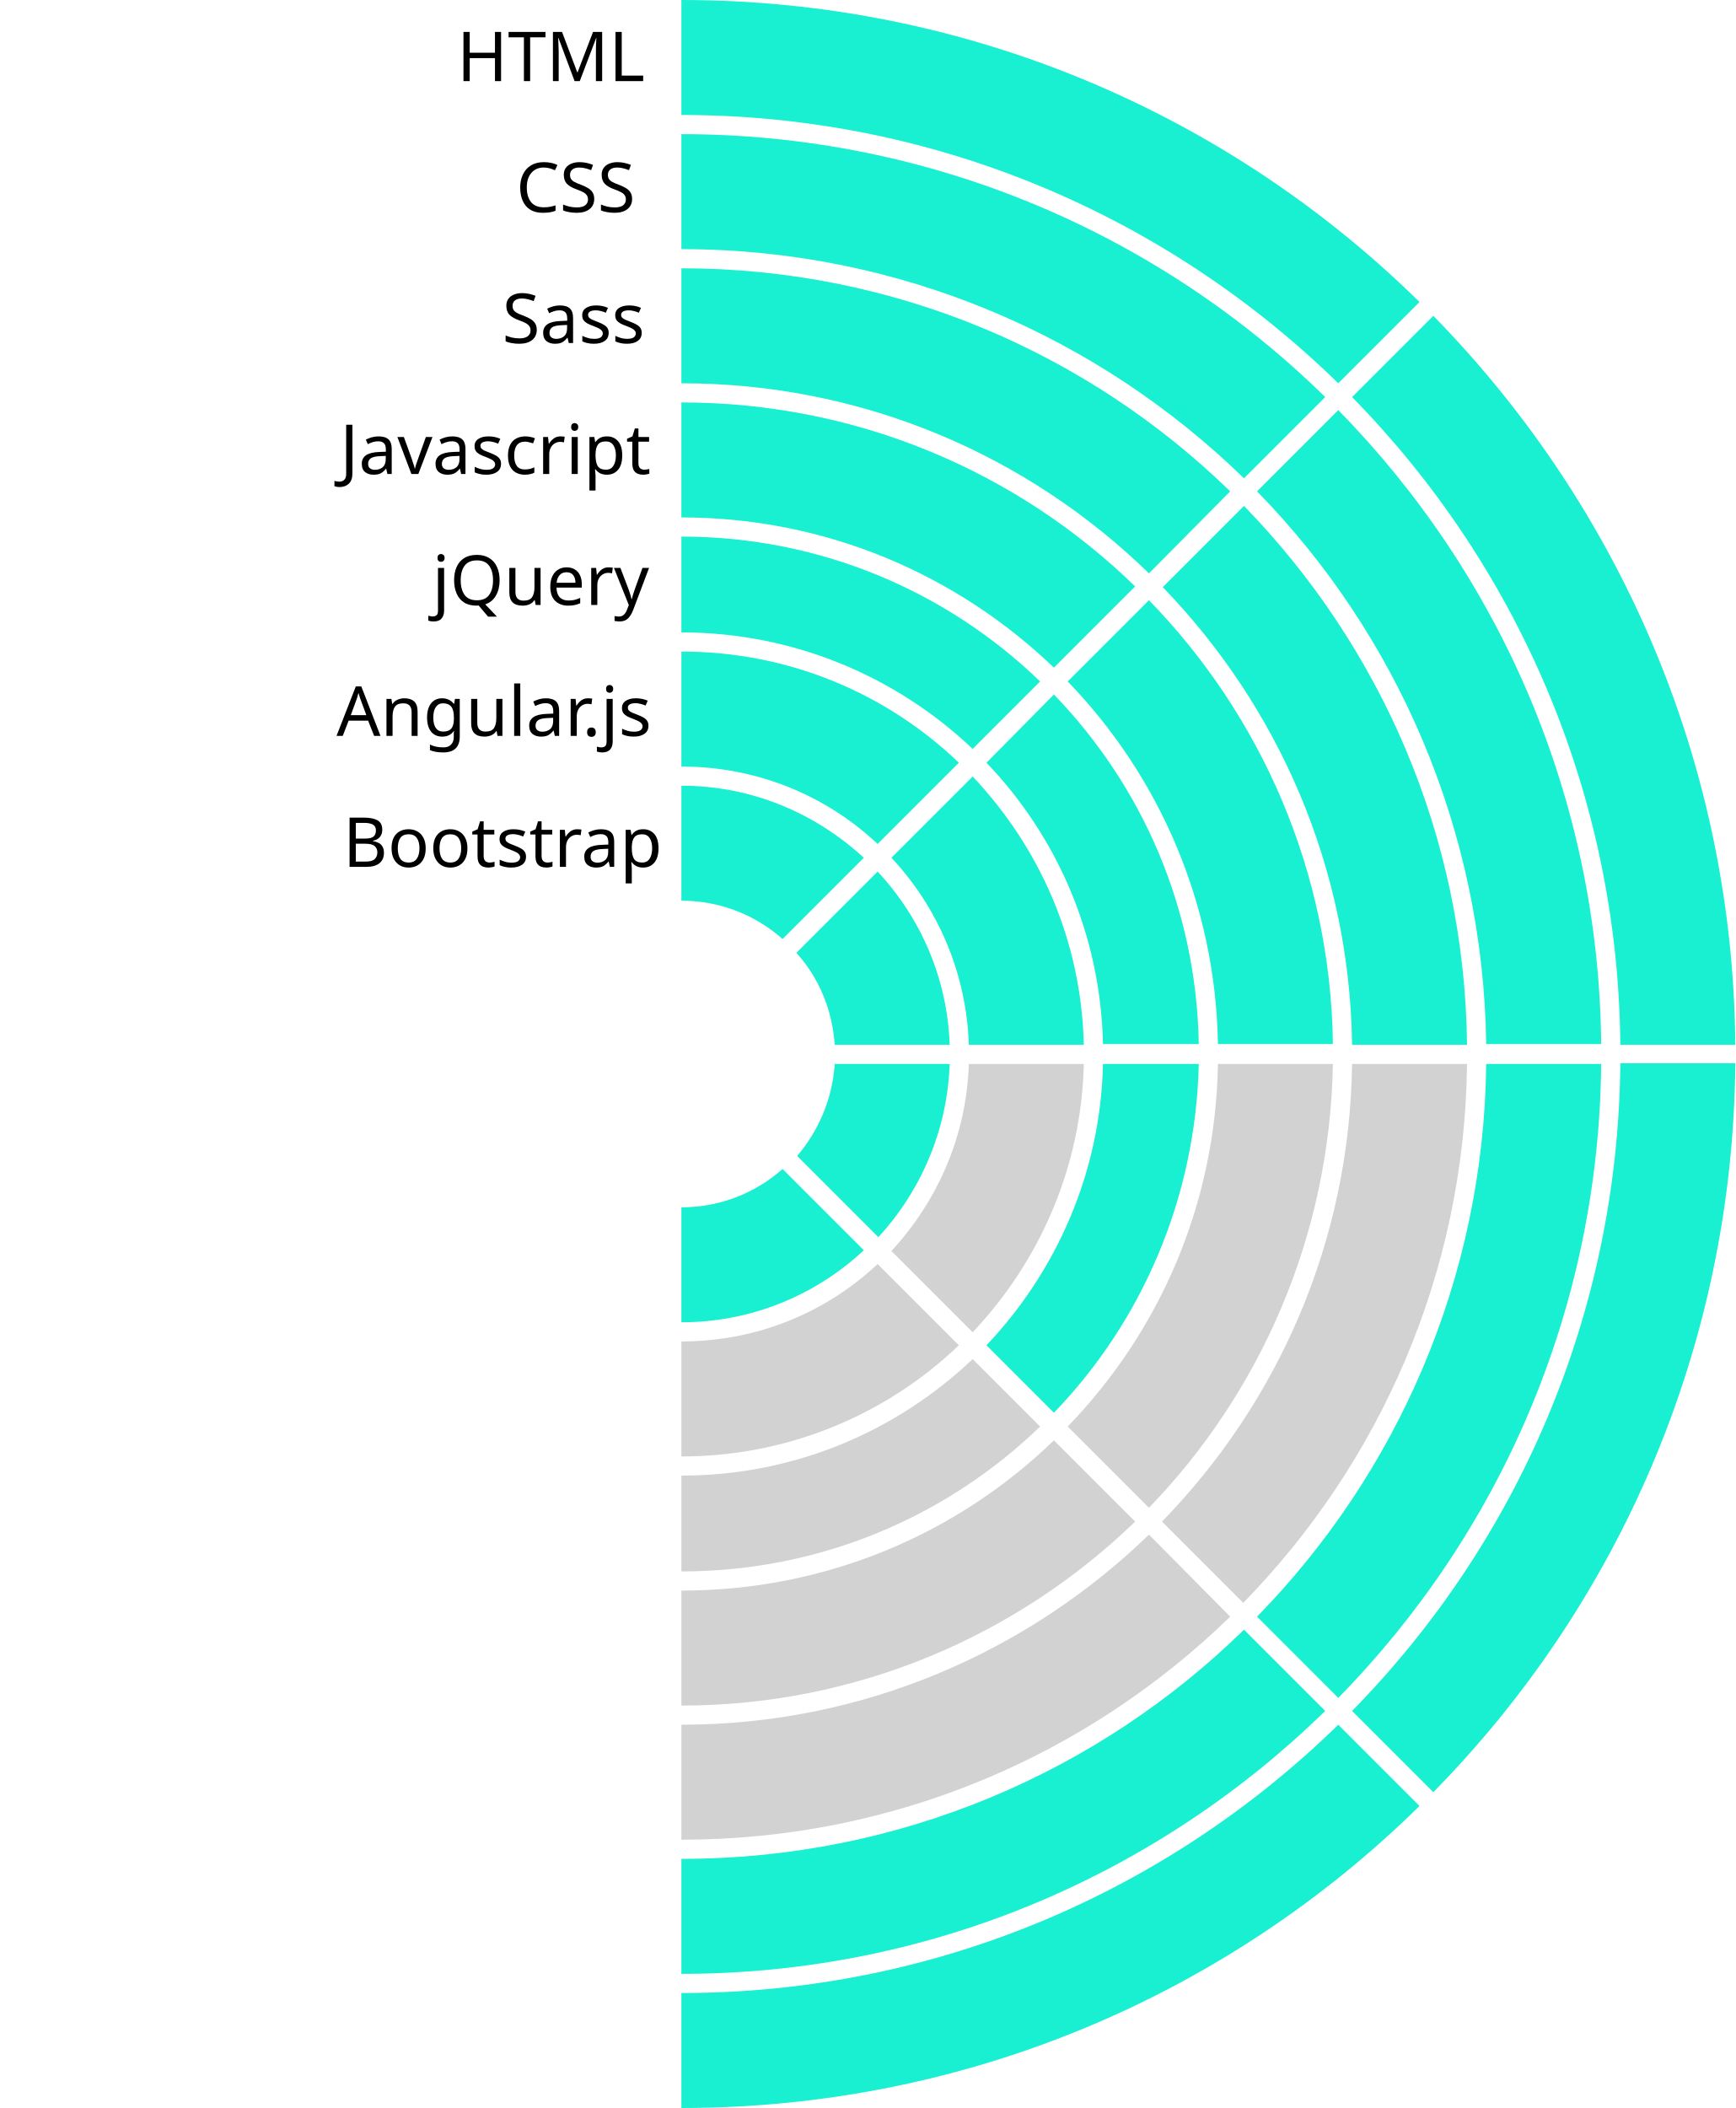
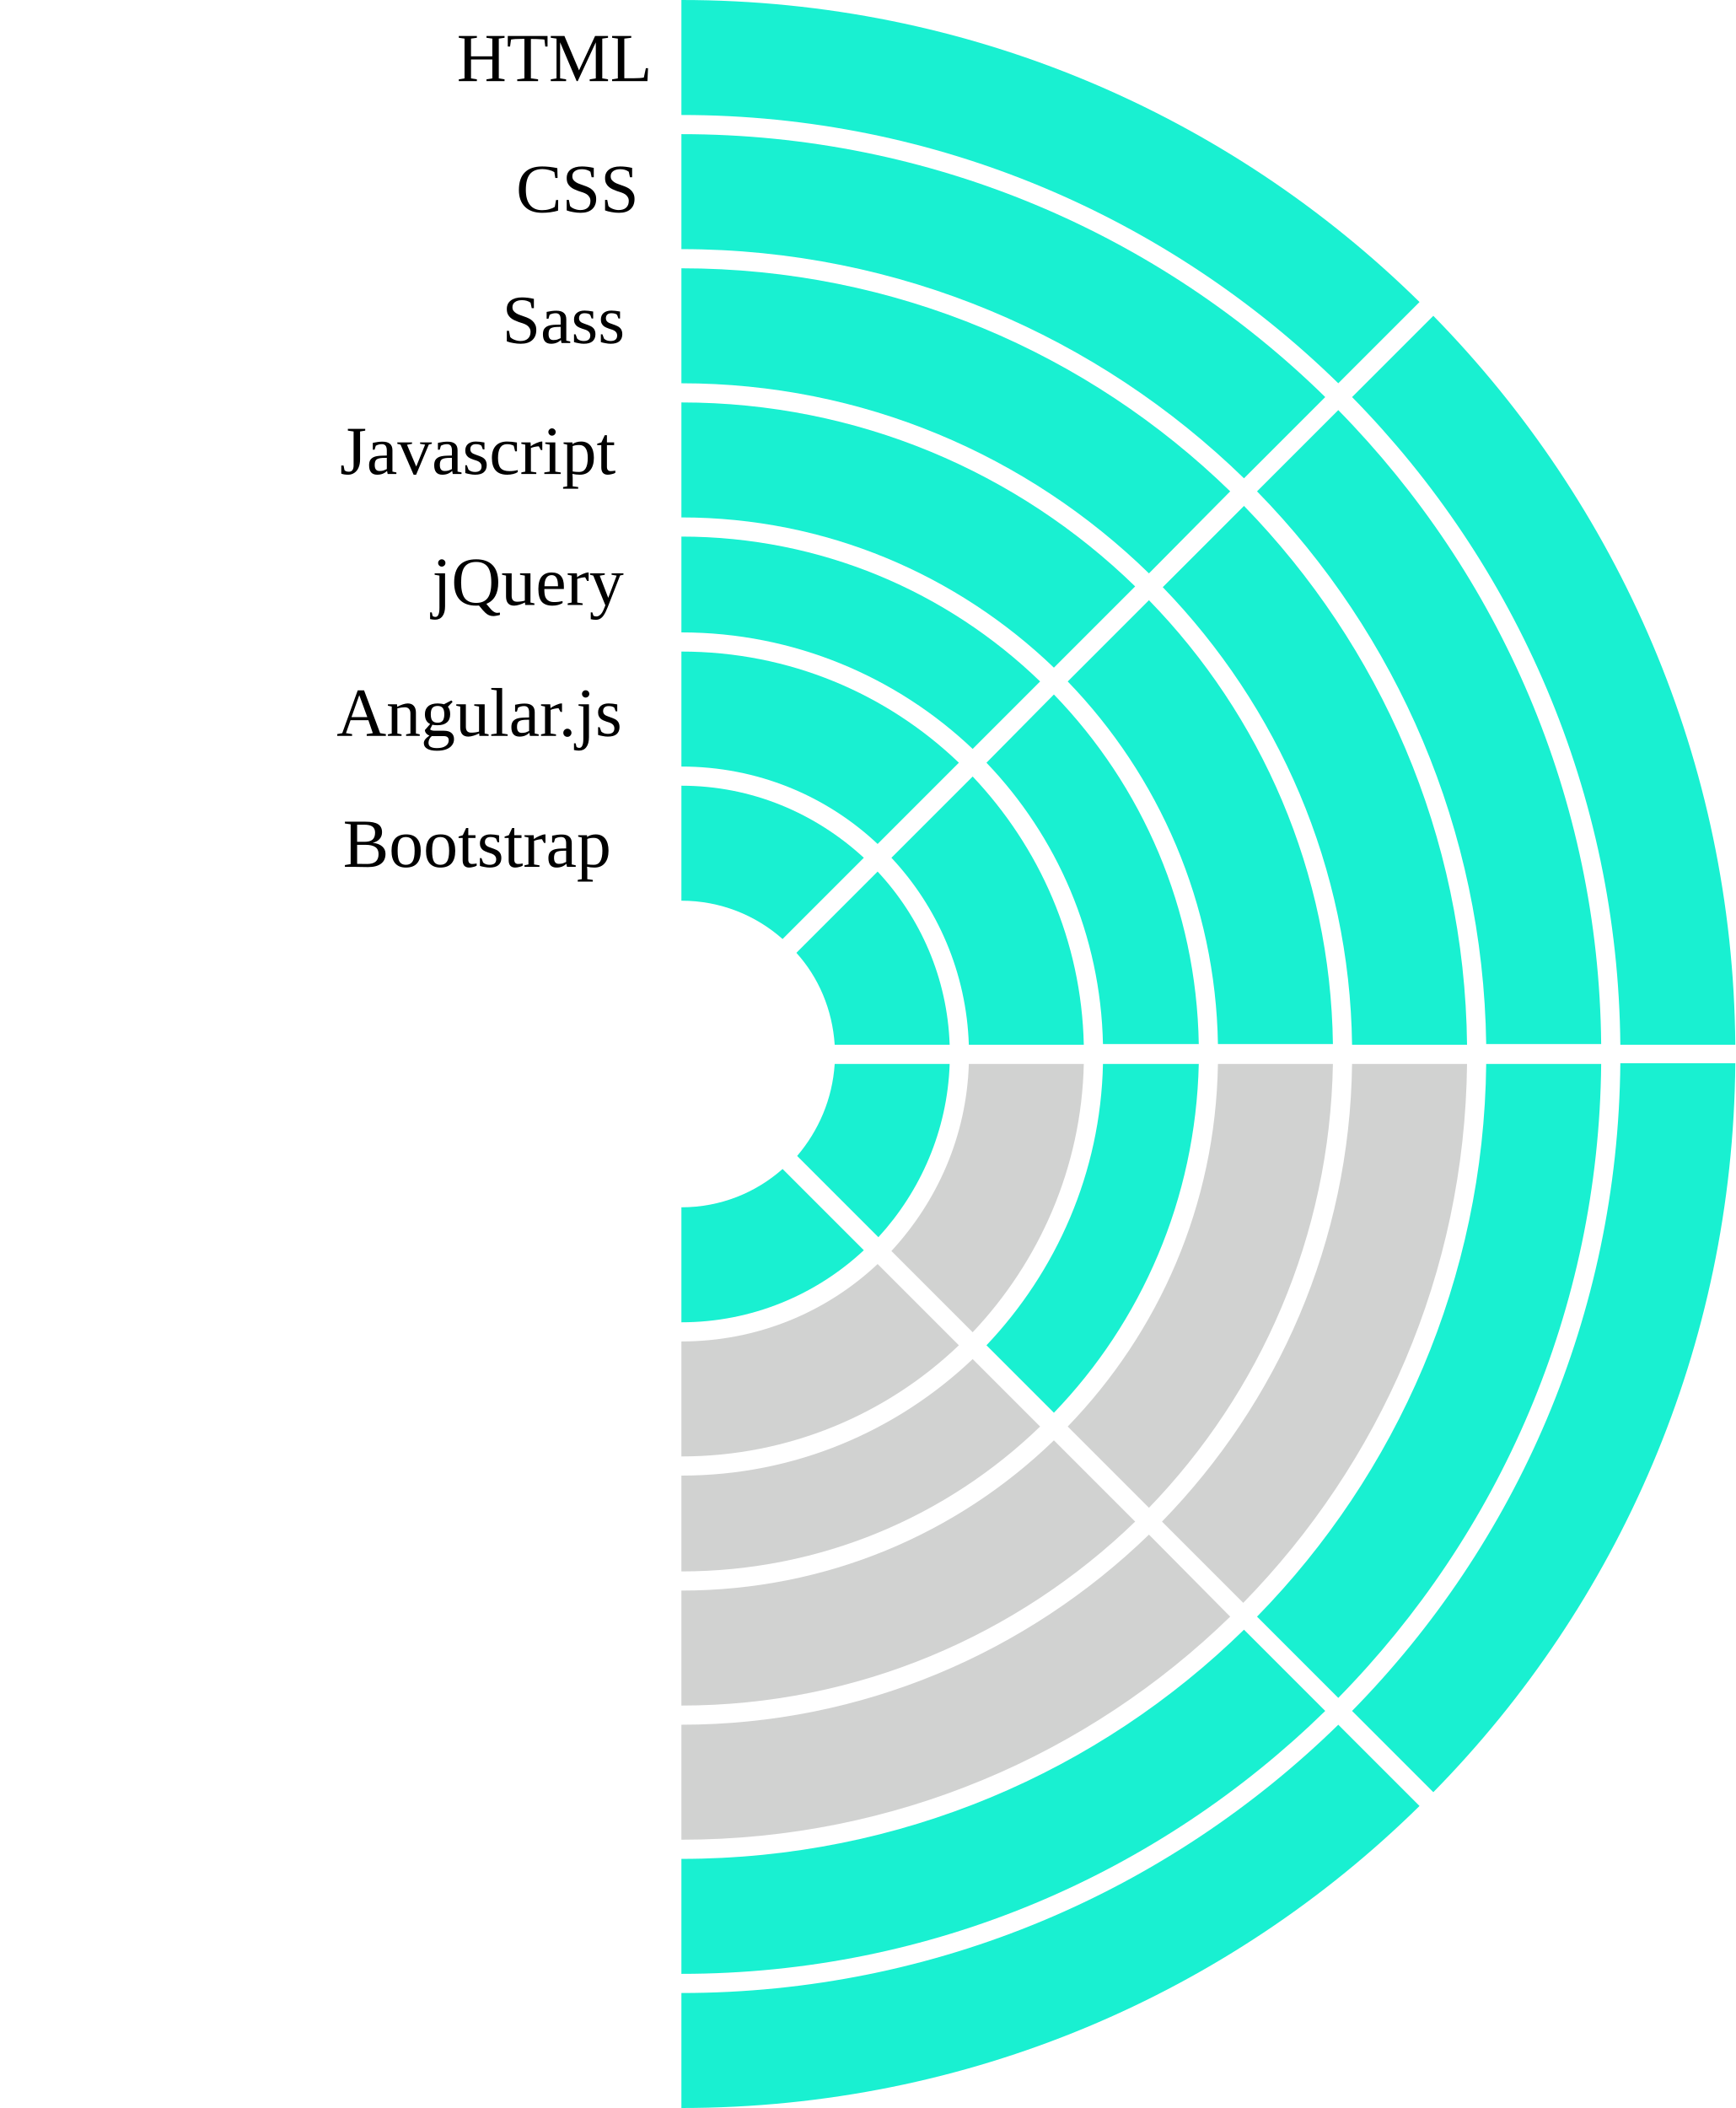
- <svg xmlns="http://www.w3.org/2000/svg" version="1.1" id="Layer_1" x="0px" y="0px" viewBox="-846 403 226.4 275" style="enable-background:new -846 403 226.4 275;" xml:space="preserve">
-   <style type="text/css">
- 	.st0{fill:#19F0D1;}
- 	.st1{fill:#D1D2D1;}
- 	.st2{fill:none;}
- 	.st3{font-family:'ArialMT';}
- 	.st4{font-size:9px;}
- </style>
-   <path id="XMLID_32_" class="st0" d="M-710.3,491.9c-12.1-11.7-28.6-18.9-46.8-18.9v12.5c14.7,0,28.1,5.8,38,15.2L-710.3,491.9z" />
-   <path id="XMLID_38_" class="st0" d="M-697.9,479.5c-15.3-14.9-36.2-24-59.2-24v15c18.9,0,36,7.5,48.6,19.6L-697.9,479.5z" />
-   <path id="XMLID_39_" class="st0" d="M-685.5,467.1c-18.5-18-43.7-29.1-71.6-29.1v15c23.7,0,45.2,9.4,61,24.8L-685.5,467.1z" />
-   <path id="XMLID_40_" class="st0" d="M-673.1,454.8c-21.6-21.2-51.3-34.3-84-34.3v15c28.5,0,54.4,11.4,73.4,29.9L-673.1,454.8z" />
-   <path id="XMLID_41_" class="st0" d="M-660.8,442.4c-24.8-24.4-58.8-39.4-96.3-39.4v15c33.4,0,63.6,13.4,85.7,35L-660.8,442.4z" />
-   <path id="XMLID_42_" class="st0" d="M-733.3,514.9c-6.3-5.8-14.6-9.4-23.8-9.4v15c5.1,0,9.7,1.9,13.2,5L-733.3,514.9z" />
-   <path id="XMLID_43_" class="st0" d="M-720.9,502.5c-9.4-9-22.1-14.5-36.2-14.5v15c9.9,0,18.9,3.8,25.6,10.1L-720.9,502.5z" />
-   <path id="XMLID_44_" class="st0" d="M-742.1,527.3c2.9,3.2,4.7,7.4,5,12h15c-0.3-8.7-3.8-16.6-9.4-22.6L-742.1,527.3z" />
-   <path id="XMLID_45_" class="st0" d="M-722.1,541.8h-15c-0.3,4.6-2.1,8.7-4.9,12l10.6,10.6C-725.9,558.4-722.4,550.5-722.1,541.8z" />
-   <path id="XMLID_46_" class="st0" d="M-743.9,555.5c-3.5,3.1-8.1,5-13.2,5v15c9.2,0,17.6-3.6,23.8-9.4L-743.9,555.5z" />
-   <path id="XMLID_47_" class="st0" d="M-729.7,514.9c6,6.4,9.8,15,10.1,24.4h15c-0.3-13.6-5.8-25.8-14.5-35L-729.7,514.9z" />
-   <path id="XMLID_48_" class="st0" d="M-717.3,502.5c9.2,9.6,14.9,22.5,15.2,36.7h12.5c-0.3-17.7-7.4-33.7-18.9-45.6L-717.3,502.5z" />
-   <path id="XMLID_49_" class="st0" d="M-706.7,491.9c11.9,12.3,19.3,29,19.6,47.3h15c-0.3-22.5-9.4-42.9-24-57.9L-706.7,491.9z" />
-   <path id="XMLID_50_" class="st0" d="M-654.6,539.3c-0.3-27.4-11.4-52.1-29.1-70.3l-10.6,10.6c15,15.5,24.4,36.5,24.7,59.7H-654.6z" />
-   <path id="XMLID_51_" class="st0" d="M-671.4,456.5l-10.6,10.6c18.2,18.6,29.5,44.1,29.9,72.1h15  C-637.4,507.1-650.4,477.9-671.4,456.5z" />
-   <path id="XMLID_52_" class="st0" d="M-634.6,539.3h15c-0.3-37-15.3-70.5-39.4-95.1l-10.6,10.6C-648.2,476.6-634.9,506.4-634.6,539.3  z" />
-   <path id="XMLID_53_" class="st0" d="M-689.6,541.8h-12.5c-0.3,14.2-6.1,27.1-15.2,36.7l8.8,8.8C-697.1,575.5-690,559.4-689.6,541.8z  " />
-   <path id="XMLID_54_" class="st1" d="M-719.1,580.3c-9.9,9.4-23.2,15.2-38,15.2V608c18.2,0,34.7-7.2,46.8-18.9L-719.1,580.3z" />
-   <path id="XMLID_55_" class="st1" d="M-672.1,541.8h-15c-0.3,18.4-7.7,35-19.6,47.3l10.6,10.6C-681.6,584.7-672.5,564.3-672.1,541.8z  " />
-   <path id="XMLID_56_" class="st1" d="M-708.5,590.9c-12.6,12.2-29.7,19.6-48.6,19.6v15c23,0,43.9-9.2,59.2-24L-708.5,590.9z" />
-   <path id="XMLID_57_" class="st1" d="M-654.6,541.8h-15c-0.3,23.2-9.7,44.2-24.8,59.7l10.6,10.6C-666,593.9-654.9,569.1-654.6,541.8z  " />
-   <path id="XMLID_58_" class="st1" d="M-696.1,603.2c-15.8,15.3-37.3,24.8-61,24.8v15c27.9,0,53.1-11.1,71.6-29.1L-696.1,603.2z" />
-   <path id="XMLID_59_" class="st0" d="M-637.1,541.8h-15c-0.3,28-11.7,53.5-29.9,72.1l10.6,10.6C-650.4,603.1-637.4,573.9-637.1,541.8  z" />
-   <path id="XMLID_60_" class="st0" d="M-683.7,615.6c-18.9,18.5-44.8,29.9-73.4,29.9v15c32.7,0,62.3-13.1,84-34.3L-683.7,615.6z" />
-   <path id="XMLID_61_" class="st0" d="M-669.6,626.2l10.6,10.6c24.1-24.5,39.1-58.1,39.4-95.1h-15  C-634.9,574.6-648.2,604.4-669.6,626.2z" />
-   <path id="XMLID_62_" class="st0" d="M-757.1,663v15c37.5,0,71.5-15,96.3-39.4l-10.6-10.6C-693.5,649.6-723.7,663-757.1,663z" />
-   <path id="XMLID_63_" class="st1" d="M-704.6,541.8h-15c-0.3,9.4-4.1,17.9-10.1,24.4l10.6,10.6C-710.4,567.6-704.9,555.3-704.6,541.8  z" />
-   <path id="XMLID_64_" class="st1" d="M-731.5,567.9c-6.7,6.3-15.7,10.1-25.6,10.1v15c14,0,26.8-5.5,36.2-14.5L-731.5,567.9z" />
-   <rect id="XMLID_8_" x="-846" y="407.2" class="st2" width="81.4" height="6.6" />
-   <text id="XMLID_22_" transform="matrix(1 0 0 1 -786.4081 413.5844)" class="st3 st4">HTML</text>
-   <rect id="XMLID_7_" x="-846" y="424.3" class="st2" width="81.4" height="6.6" />
-   <text id="XMLID_20_" transform="matrix(1 0 0 1 -778.6771 430.6678)" class="st3 st4">CSS</text>
-   <rect id="XMLID_6_" x="-846" y="441.4" class="st2" width="81.4" height="6.6" />
-   <text id="XMLID_18_" transform="matrix(1 0 0 1 -780.4862 447.7513)" class="st3 st4">Sass</text>
-   <rect id="XMLID_5_" x="-846" y="458.4" class="st2" width="81.4" height="6.6" />
-   <text id="XMLID_16_" transform="matrix(1 0 0 1 -801.663 464.8347)" class="st3 st4">Javascript</text>
-   <rect id="XMLID_4_" x="-846" y="475.5" class="st2" width="81.4" height="6.6" />
-   <text id="XMLID_14_" transform="matrix(1 0 0 1 -789.621 481.9181)" class="st3 st4">jQuery</text>
-   <rect id="XMLID_2_" x="-846" y="492.6" class="st2" width="81.4" height="6.6" />
-   <text id="XMLID_12_" transform="matrix(1 0 0 1 -802.0946 499.001)" class="st3 st4">Angular.js</text>
-   <rect id="XMLID_3_" x="-846" y="509.7" class="st2" width="81.4" height="6.6" />
-   <text id="XMLID_10_" transform="matrix(1 0 0 1 -801.267 516.0845)" class="st3 st4">Bootstrap</text>
+ <svg xmlns="http://www.w3.org/2000/svg" id="Layer_1" viewBox="-846 403 226.4 275">
+   <style>.st0{fill:#19f0d1}.st1{fill:#d1d2d1}.st2{fill:none}.st3{font-family:&amp;apos;ArialMT&amp;apos;}.st4{font-size:9px}</style>
+   <path id="XMLID_32_" class="st0" d="M-710.3 491.9c-12.1-11.7-28.6-18.9-46.8-18.9v12.5c14.7 0 28.1 5.8 38 15.2l8.8-8.8z" />
+   <path id="XMLID_38_" class="st0" d="M-697.9 479.5c-15.3-14.9-36.2-24-59.2-24v15c18.9 0 36 7.5 48.6 19.6l10.6-10.6z" />
+   <path id="XMLID_39_" class="st0" d="M-685.5 467.1c-18.5-18-43.7-29.1-71.6-29.1v15c23.7 0 45.2 9.4 61 24.8l10.6-10.7z" />
+   <path id="XMLID_40_" class="st0" d="M-673.1 454.8c-21.6-21.2-51.3-34.3-84-34.3v15c28.5 0 54.4 11.4 73.4 29.9l10.6-10.6z" />
+   <path id="XMLID_41_" class="st0" d="M-660.8 442.4c-24.8-24.4-58.8-39.4-96.3-39.4v15c33.4 0 63.6 13.4 85.7 35l10.6-10.6z" />
+   <path id="XMLID_42_" class="st0" d="M-733.3 514.9c-6.3-5.8-14.6-9.4-23.8-9.4v15c5.1 0 9.7 1.9 13.2 5l10.6-10.6z" />
+   <path id="XMLID_43_" class="st0" d="M-720.9 502.5c-9.4-9-22.1-14.5-36.2-14.5v15c9.9 0 18.9 3.8 25.6 10.1l10.6-10.6z" />
+   <path id="XMLID_44_" class="st0" d="M-742.1 527.3c2.9 3.2 4.7 7.4 5 12h15c-.3-8.7-3.8-16.6-9.4-22.6l-10.6 10.6z" />
+   <path id="XMLID_45_" class="st0" d="M-722.1 541.8h-15c-.3 4.6-2.1 8.7-4.9 12l10.6 10.6c5.5-6 9-13.9 9.3-22.6z" />
+   <path id="XMLID_46_" class="st0" d="M-743.9 555.5c-3.5 3.1-8.1 5-13.2 5v15c9.2 0 17.6-3.6 23.8-9.4l-10.6-10.6z" />
+   <path id="XMLID_47_" class="st0" d="M-729.7 514.9c6 6.4 9.8 15 10.1 24.4h15c-.3-13.6-5.8-25.8-14.5-35l-10.6 10.6z" />
+   <path id="XMLID_48_" class="st0" d="M-717.3 502.5c9.2 9.6 14.9 22.5 15.2 36.7h12.5c-.3-17.7-7.4-33.7-18.9-45.6l-8.8 8.9z" />
+   <path id="XMLID_49_" class="st0" d="M-706.7 491.9c11.9 12.3 19.3 29 19.6 47.3h15c-.3-22.5-9.4-42.9-24-57.9l-10.6 10.6z" />
+   <path id="XMLID_50_" class="st0" d="M-654.6 539.3c-.3-27.4-11.4-52.1-29.1-70.3l-10.6 10.6c15 15.5 24.4 36.5 24.7 59.7h15z" />
+   <path id="XMLID_51_" class="st0" d="M-671.4 456.5l-10.6 10.6c18.2 18.6 29.5 44.1 29.9 72.1h15c-.3-32.1-13.3-61.3-34.3-82.7z" />
+   <path id="XMLID_52_" class="st0" d="M-634.6 539.3h15c-.3-37-15.3-70.5-39.4-95.1l-10.6 10.6c21.4 21.8 34.7 51.6 35 84.5z" />
+   <path id="XMLID_53_" class="st0" d="M-689.6 541.8h-12.5c-.3 14.2-6.1 27.1-15.2 36.7l8.8 8.8c11.4-11.8 18.5-27.9 18.9-45.5z" />
+   <path id="XMLID_54_" class="st1" d="M-719.1 580.3c-9.9 9.4-23.2 15.2-38 15.2V608c18.2 0 34.7-7.2 46.8-18.9l-8.8-8.8z" />
+   <path id="XMLID_55_" class="st1" d="M-672.1 541.8h-15c-.3 18.4-7.7 35-19.6 47.3l10.6 10.6c14.5-15 23.6-35.4 24-57.9z" />
+   <path id="XMLID_56_" class="st1" d="M-708.5 590.9c-12.6 12.2-29.7 19.6-48.6 19.6v15c23 0 43.9-9.2 59.2-24l-10.6-10.6z" />
+   <path id="XMLID_57_" class="st1" d="M-654.6 541.8h-15c-.3 23.2-9.7 44.2-24.8 59.7l10.6 10.6c17.8-18.2 28.9-43 29.2-70.3z" />
+   <path id="XMLID_58_" class="st1" d="M-696.1 603.2c-15.8 15.3-37.3 24.8-61 24.8v15c27.9 0 53.1-11.1 71.6-29.1l-10.6-10.7z" />
+   <path id="XMLID_59_" class="st0" d="M-637.1 541.8h-15c-.3 28-11.7 53.5-29.9 72.1l10.6 10.6c21-21.4 34-50.6 34.3-82.7z" />
+   <path id="XMLID_60_" class="st0" d="M-683.7 615.6c-18.9 18.5-44.8 29.9-73.4 29.9v15c32.7 0 62.3-13.1 84-34.3l-10.6-10.6z" />
+   <path id="XMLID_61_" class="st0" d="M-669.6 626.2l10.6 10.6c24.1-24.5 39.1-58.1 39.4-95.1h-15c-.3 32.9-13.6 62.7-35 84.5z" />
+   <path id="XMLID_62_" class="st0" d="M-757.1 663v15c37.5 0 71.5-15 96.3-39.4l-10.6-10.6c-22.1 21.6-52.3 35-85.7 35z" />
+   <path id="XMLID_63_" class="st1" d="M-704.6 541.8h-15c-.3 9.4-4.1 17.9-10.1 24.4l10.6 10.6c8.7-9.2 14.2-21.5 14.5-35z" />
+   <path id="XMLID_64_" class="st1" d="M-731.5 567.9c-6.7 6.3-15.7 10.1-25.6 10.1v15c14 0 26.8-5.5 36.2-14.5l-10.6-10.6z" />
+   <path id="XMLID_8_" class="st2" d="M-846 407.2h81.4v6.6H-846z" />
+   <text id="XMLID_22_" transform="translate(-786.408 413.584)" class="st3 st4">HTML</text>
+   <path id="XMLID_7_" class="st2" d="M-846 424.3h81.4v6.6H-846z" />
+   <text id="XMLID_20_" transform="translate(-778.677 430.668)" class="st3 st4">CSS</text>
+   <path id="XMLID_6_" class="st2" d="M-846 441.4h81.4v6.6H-846z" />
+   <text id="XMLID_18_" transform="translate(-780.486 447.751)" class="st3 st4">Sass</text>
+   <path id="XMLID_5_" class="st2" d="M-846 458.4h81.4v6.6H-846z" />
+   <text id="XMLID_16_" transform="translate(-801.663 464.835)" class="st3 st4">Javascript</text>
+   <path id="XMLID_4_" class="st2" d="M-846 475.5h81.4v6.6H-846z" />
+   <text id="XMLID_14_" transform="translate(-789.621 481.918)" class="st3 st4">jQuery</text>
+   <path id="XMLID_2_" class="st2" d="M-846 492.6h81.4v6.6H-846z" />
+   <text id="XMLID_12_" transform="translate(-802.095 499.001)" class="st3 st4">Angular.js</text>
+   <path id="XMLID_3_" class="st2" d="M-846 509.7h81.4v6.6H-846z" />
+   <text id="XMLID_10_" transform="translate(-801.267 516.085)" class="st3 st4">Bootstrap</text>
</svg>
